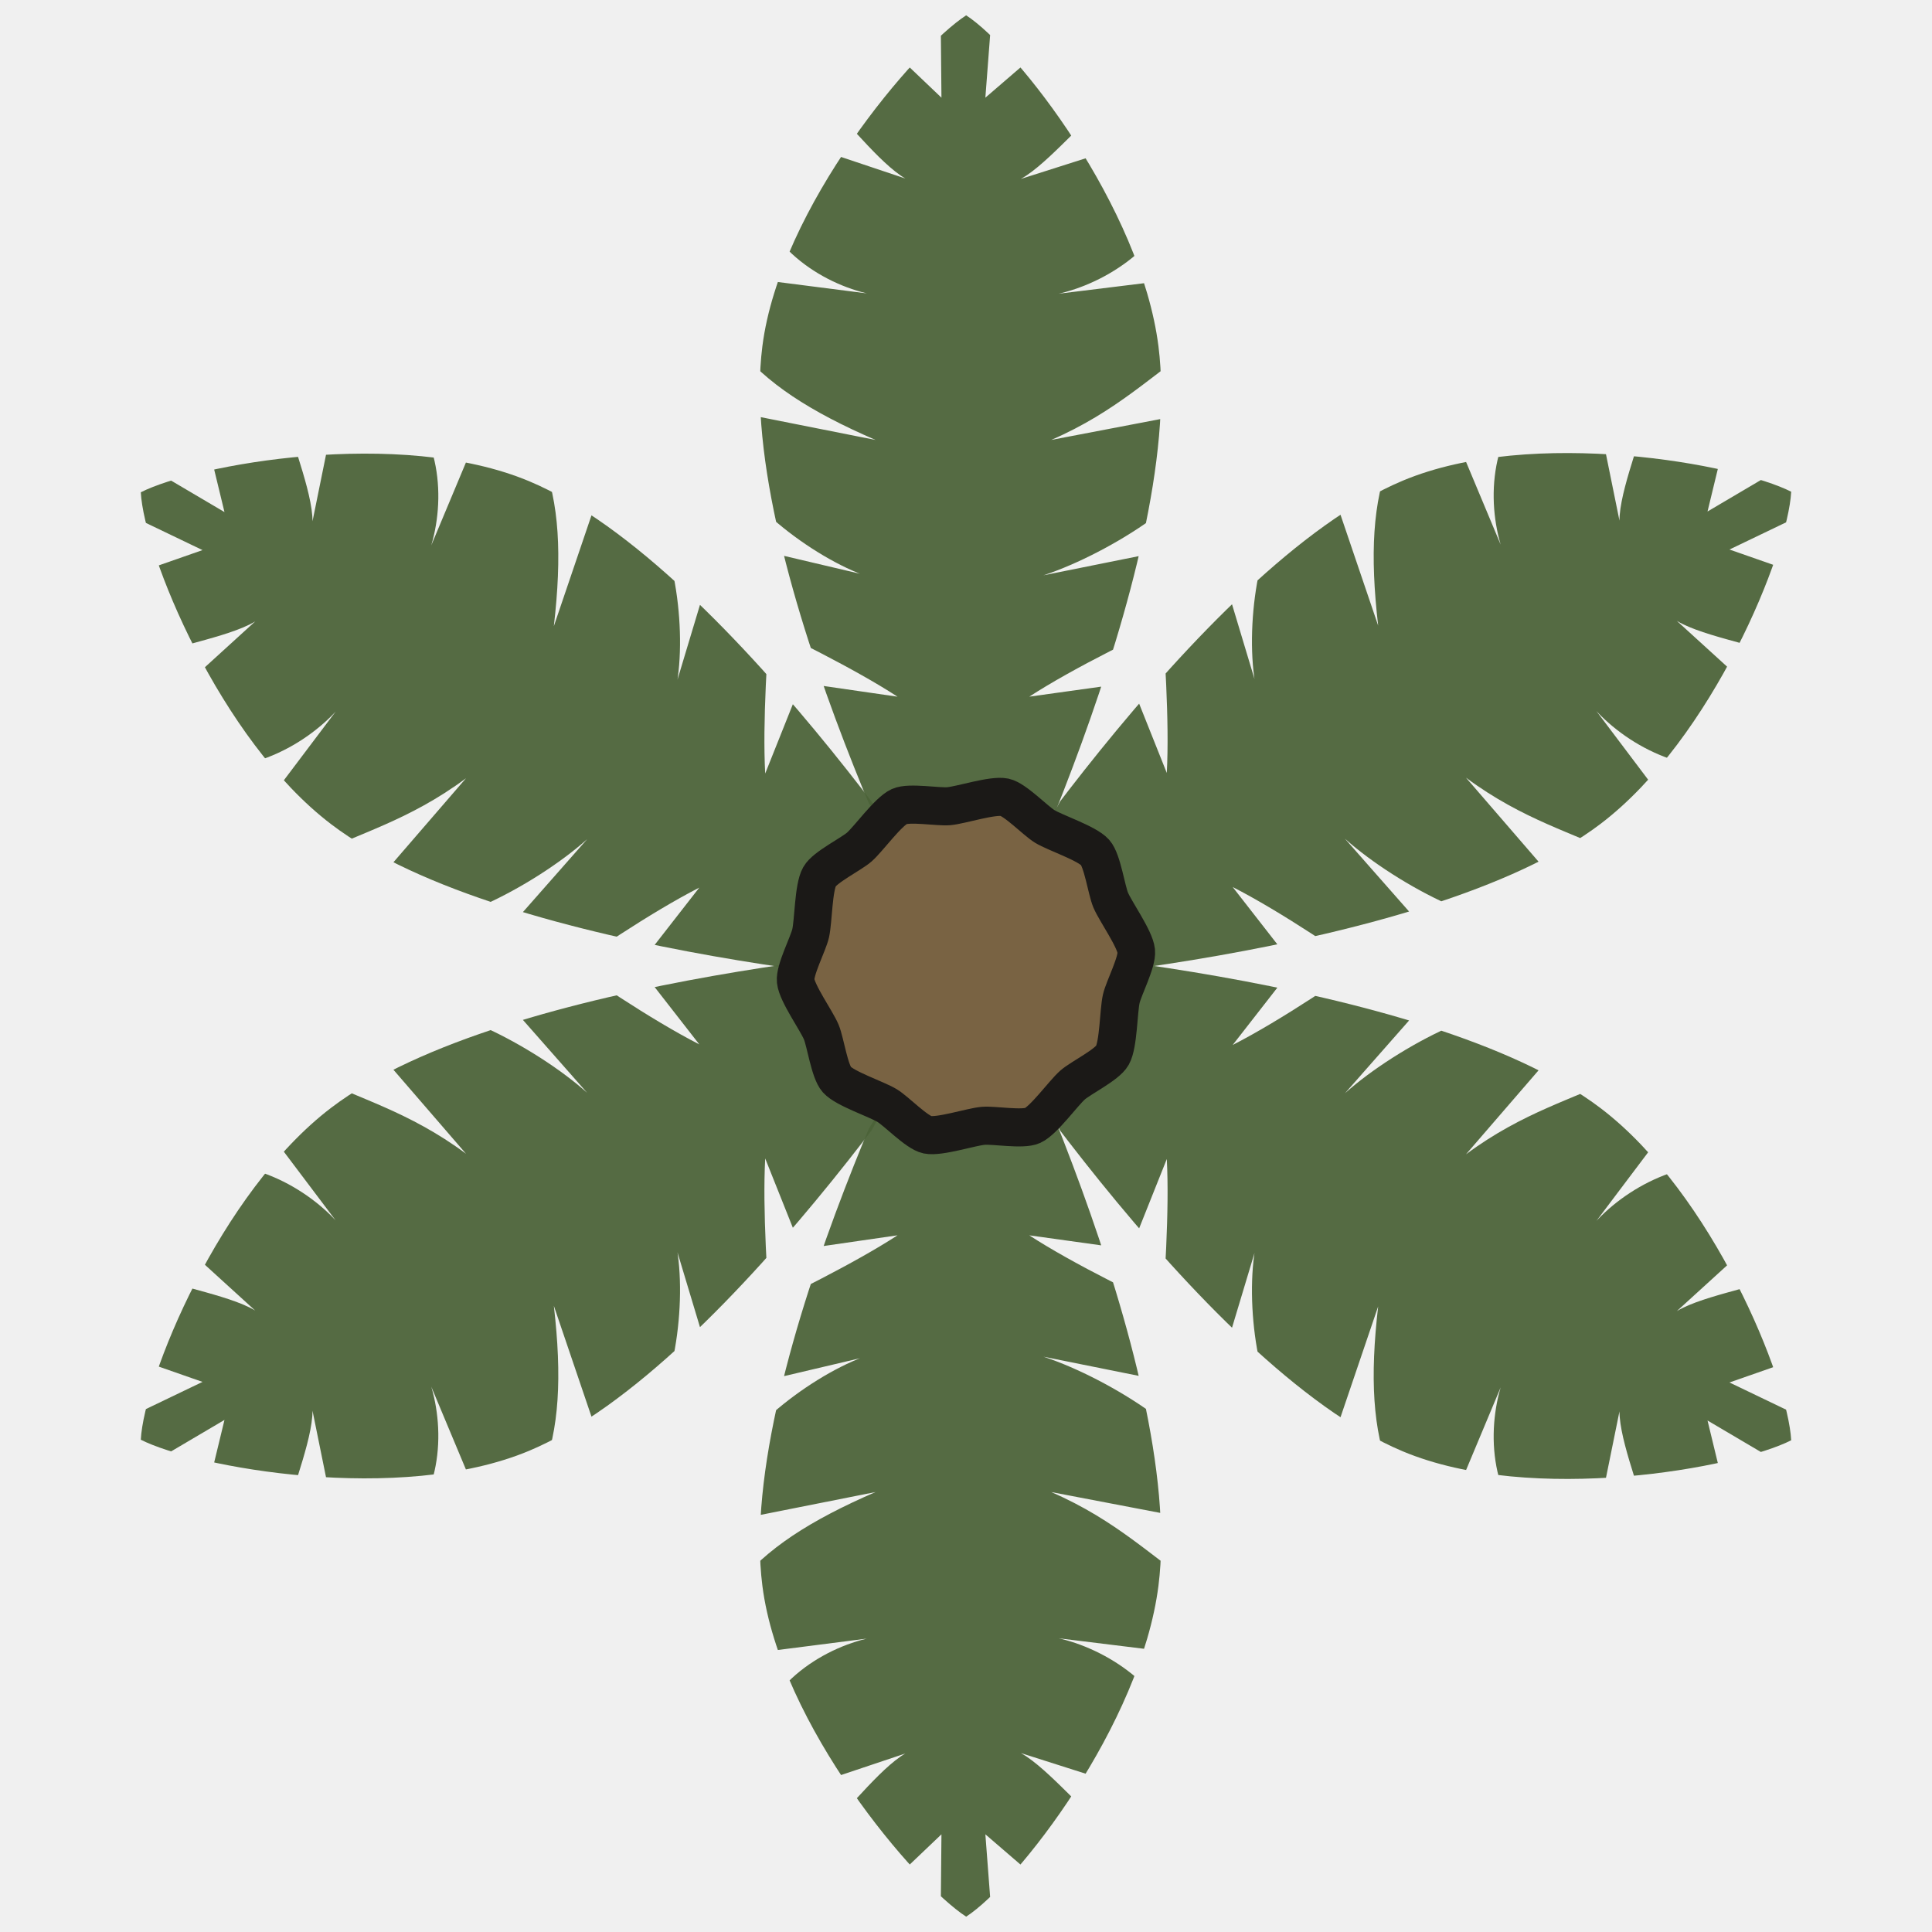
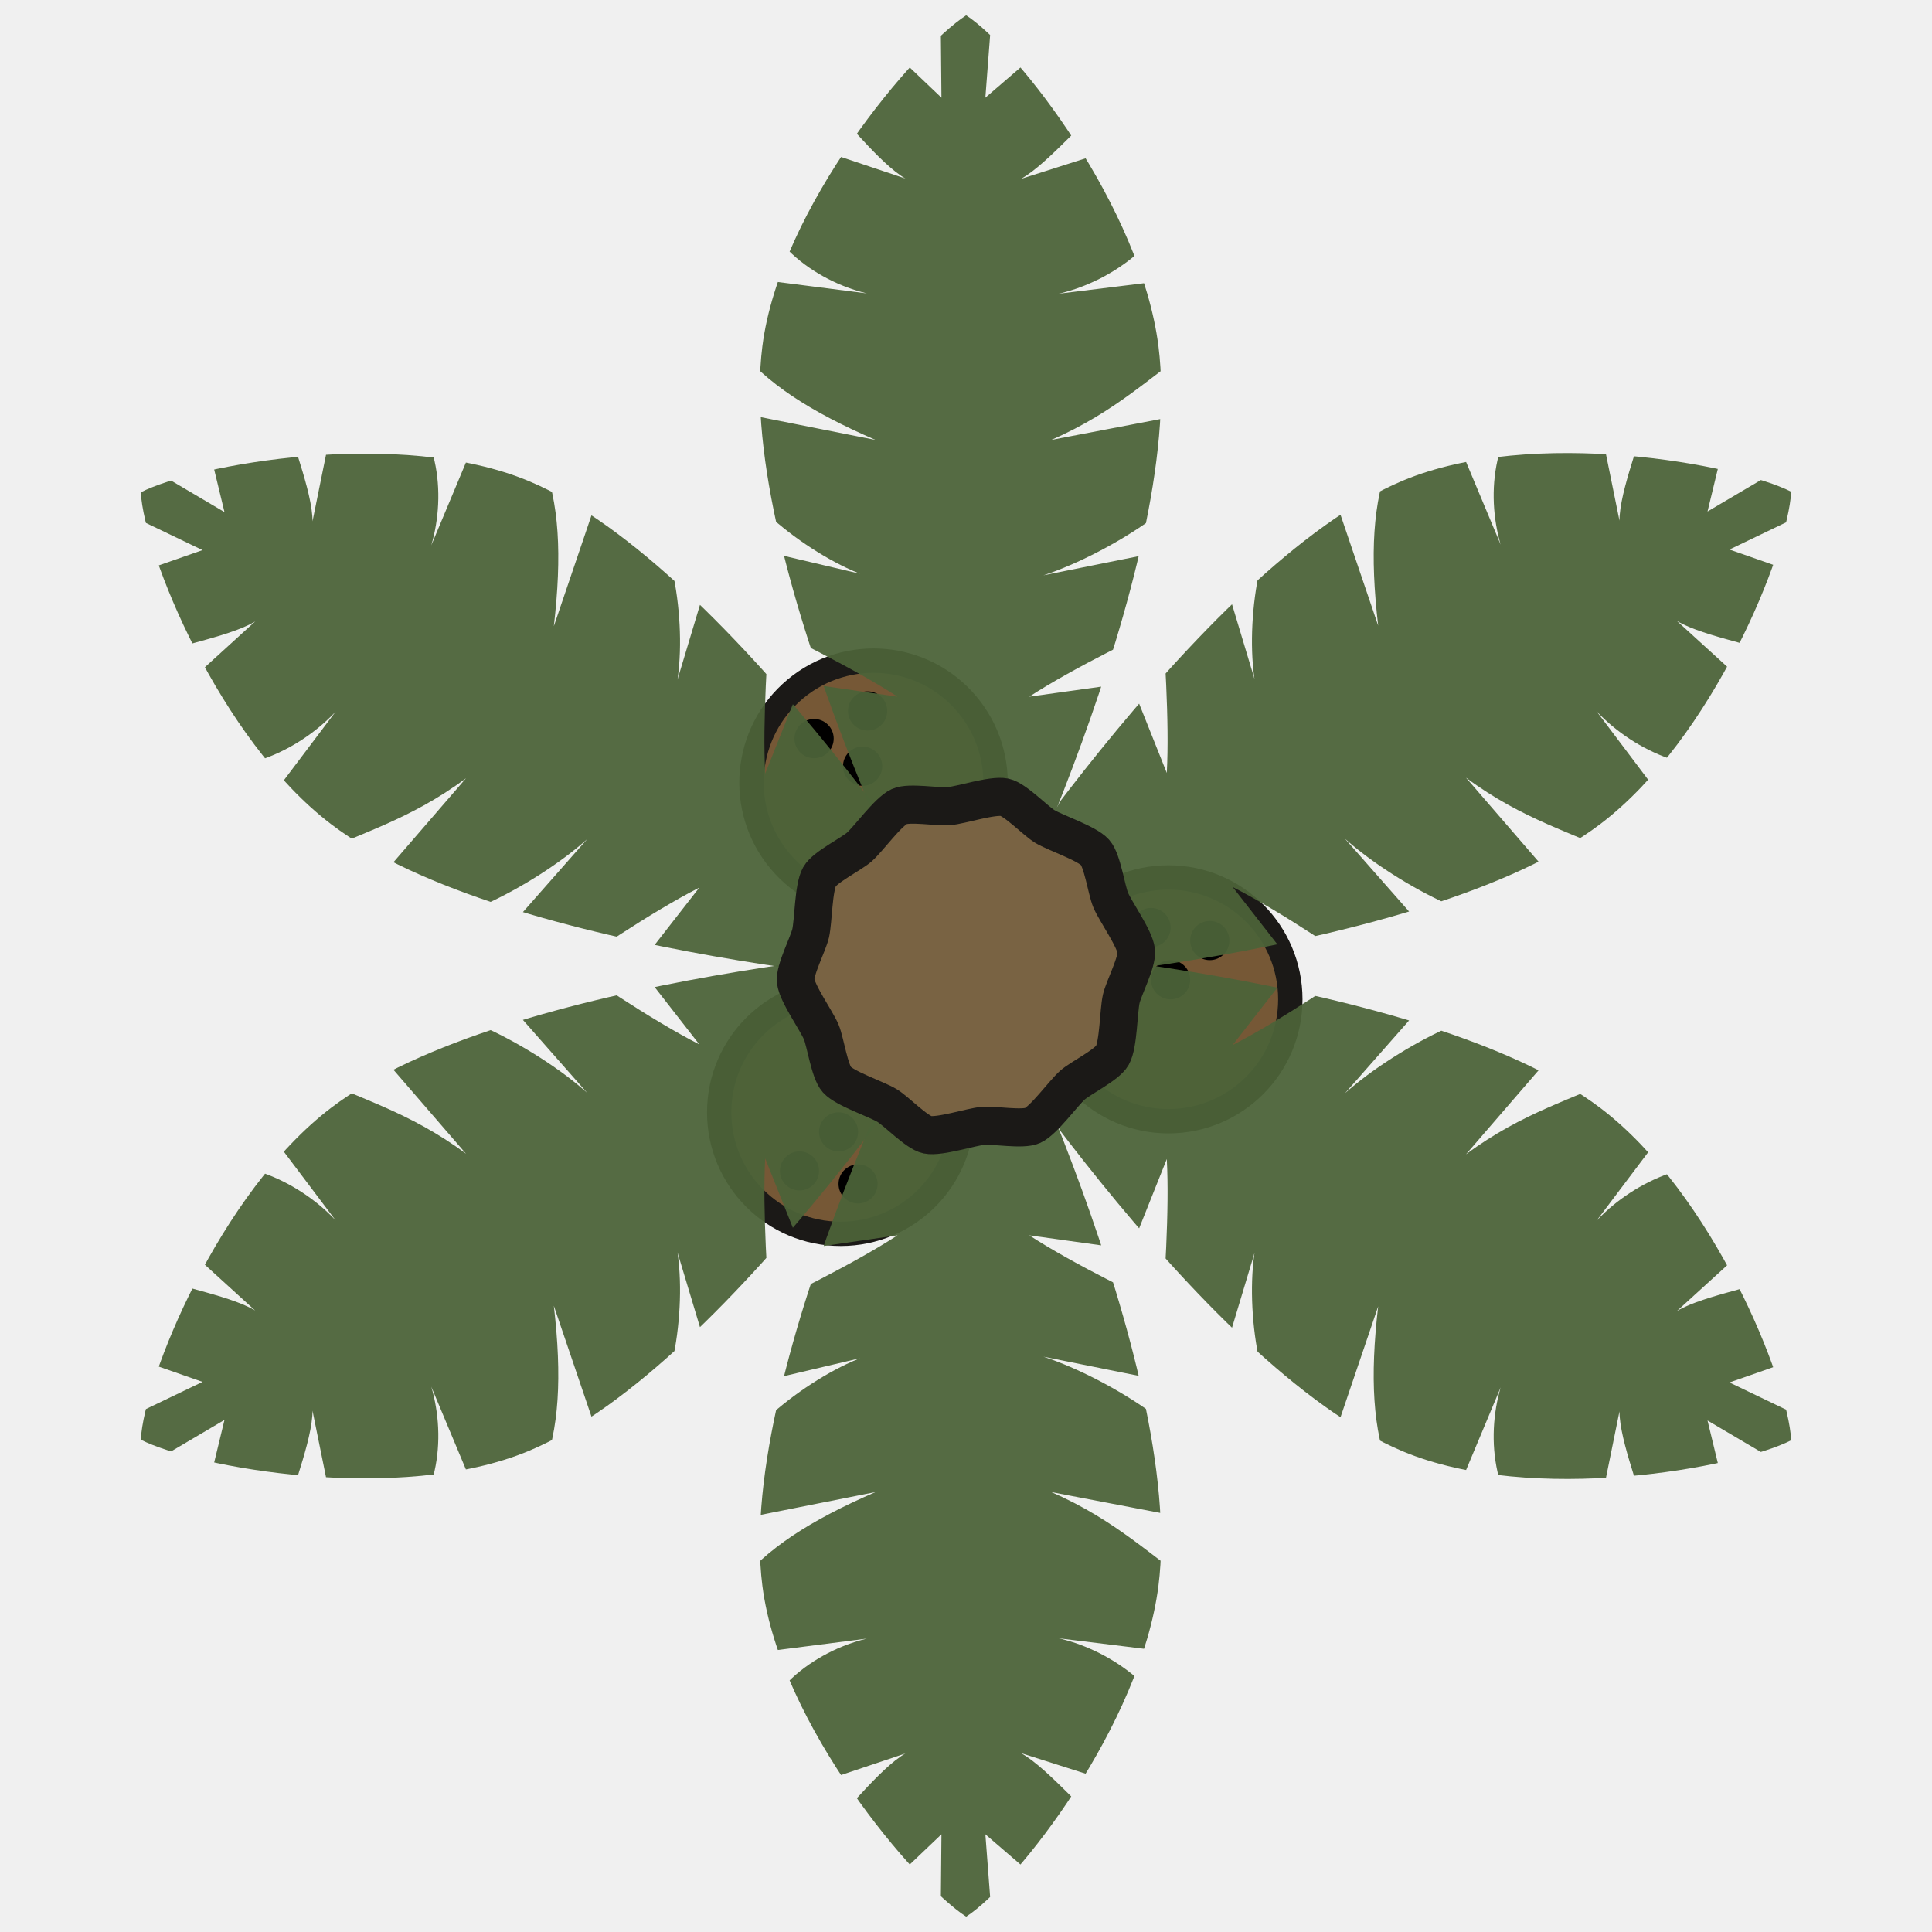
<svg xmlns="http://www.w3.org/2000/svg" width="512" height="512" viewBox="0 0 135.467 135.467" version="1.1" id="svg10588">
  <defs id="defs10582">
    <clipPath clipPathUnits="userSpaceOnUse" id="clipPath7">
      <path id="path8" style="fill:#ffffff;fill-opacity:1;stroke:#474747;stroke-width:0;stroke-dasharray:none" d="m 33.968,0.192 v 0.049 l -0.968,0.759 0.03,2.489 -2.03,-1.489 -2,2 c 0.825,0.633 2.306,2.075 3.168,2.075 L 28,5 26,7 c 0.995,1.661 3.582,2.523 5.306,2.523 L 26,9 25,11 c 1.133,1.11 2.857,1.972 5.444,2.834 l -5.444,-0.833 v 2 c 1.133,1.42 4.582,3.144 6.306,3.144 l -6.306,-1.144 v 2 c 2.151,0.826 4.582,1.73 6.306,2.592 l -5.306,-0.592 3.483,2.94 2.453,3.081 L 33,27 l -2.744,-0.731 3.026,3.731 h 0.718 0.718 l 4.282,-4 -4,1 v -1 l 6.685,-1.973 0.315,-3.027 -5.522,0.592 c 1.724,-0.862 4.56,-1.941 6.522,-2.592 V 17 L 35.616,18.144 c 1.724,0 6.034,-1.724 7.384,-3.144 V 13 l -5.66,0.833 c 2.586,-0.862 4.003,-2.004 5.66,-2.834 L 42,9 36.478,9.523 c 1.724,0 4.31,-0.862 5.522,-2.523 L 40,5 35.616,6.075 c 0.862,0 2.44,-1.464 3.384,-2.075 L 37,2 34.754,3.489 35,1 34.032,0.241 v -0.049 l -0.032,0.025 z" />
    </clipPath>
+     <clipPath clipPathUnits="userSpaceOnUse" id="clipPath7-7">
+       <path id="path8-6" style="fill:#ffffff;fill-opacity:1;stroke:#474747;stroke-width:0;stroke-dasharray:none" d="m 33.968,0.192 v 0.049 L 33,1 V 4 L 31,2 29,4 33,6 V 7 L 28,5 l -2,2 7,3 v 1 l -7,-2 -1,2 8,3.001 v 1 l -8,-2 v 2 l 8,3 v 1 l -8,-2 v 2 l 8,3 v 1 L 26,21 v 2 L 33,26 v 1 l -4,-1 4.282,4 h 0.718 0.718 l 4.282,-4 -4,1 v -1 l 7,-3 v -2 l -7,2 v -1 l 8,-3 v -2 c 0,0 -8.289,5.039 -8,2 v -1 l 8,-3 V 13 L 35,15 V 14 L 43,11 42,9 35,11 V 10 L 42,7 40,5 35,7 V 6 L 39,4 37,2 35,4 V 1 L 34.032,0.241 v -0.049 l -0.032,0.025 z" />
+     </clipPath>
+     <clipPath clipPathUnits="userSpaceOnUse" id="clipPath24">
+       <path id="lpe_path-effect24" style="display:inline;fill:#4c6339;fill-opacity:0.94;stroke:#474747;stroke-width:0;stroke-dasharray:none" class="powerclip" d="m 21.1,-5.4 h 26.074 V 39.178 H 21.1 Z M 34.137,0.537 C 32.351,1.697 27.616,7.252 26.993,12.137 c -0.983,7.705 6.503,22.04 6.503,22.04 l 0.641,-3e-6 0.618,3e-6 c 0,0 7.106,-14.335 6.124,-22.04 C 40.256,7.252 35.923,1.697 34.137,0.537 Z" />
+     </clipPath>
+     <clipPath clipPathUnits="userSpaceOnUse" id="clipPath25">
+       <path style="display:block;fill:#4c6339;fill-opacity:0.94;stroke:#474747;stroke-width:0;stroke-dasharray:none" d="m 5.201,50.474 c 0.112,-2.127 2.756,-8.656 6.675,-11.638 6.182,-4.704 22.149,-5.717 22.149,-5.717 l 0.309,0.535 0.321,0.555 c 0,0 -8.671,13.65 -15.836,16.652 C 14.277,52.764 7.099,51.441 5.201,50.474 Z" id="path26" clip-path="none" />
+     </clipPath>
+     <clipPath clipPathUnits="userSpaceOnUse" id="clipPath27">
+       <path style="display:block;fill:#4c6339;fill-opacity:0.94;stroke:#474747;stroke-width:0;stroke-dasharray:none" d="M 63.062,50.494 C 62.95,48.368 60.306,41.838 56.387,38.856 50.205,34.152 34.238,33.139 34.238,33.139 l -0.309,0.535 -0.321,0.555 c 0,0 8.671,13.65 15.836,16.652 4.542,1.903 11.72,0.58 13.618,-0.387 z" id="path28" clip-path="none" />
+     </clipPath>
  </defs>
-   <g id="g22" transform="matrix(2,0,0,2,-0.529168,2e-7)" style="display:inline">
+   <g id="g2" transform="matrix(2.136365,0,0,2.136365,-20.6175,-49.56558)" style="display:inline">
+     <ellipse style="fill:#765836;fill-opacity:1;stroke:#1b1917;stroke-width:0.8;stroke-dasharray:none;stroke-opacity:1" id="path1" cx="48" cy="56" rx="4" ry="4" />
+     <ellipse style="fill:#010000;fill-opacity:1;stroke:#1b1917;stroke-width:9.58648e-08;stroke-dasharray:none;stroke-opacity:1" id="path2" cx="47.429" cy="53.643" rx="0.643" ry="0.643" />
+     <ellipse style="fill:#010000;fill-opacity:1;stroke:#1b1917;stroke-width:9.58648e-08;stroke-dasharray:none;stroke-opacity:1" id="path2-3" cx="48.071" cy="55.357" rx="0.643" ry="0.643" />
+     <ellipse style="fill:#010000;fill-opacity:1;stroke:#1b1917;stroke-width:9.58648e-08;stroke-dasharray:none;stroke-opacity:1" id="path2-9" cx="49.357" cy="54.071" rx="0.643" ry="0.643" />
+   </g>
+   <g id="g2-1" transform="matrix(1.642559,-1.370156,1.370156,1.642559,-94.32238,28.66166)" style="display:inline">
+     <ellipse style="fill:#765836;fill-opacity:1;stroke:#1b1917;stroke-width:0.8;stroke-dasharray:none;stroke-opacity:1" id="path1-7" cx="48" cy="56" rx="4" ry="4" />
+     <ellipse style="fill:#010000;fill-opacity:1;stroke:#1b1917;stroke-width:9.58648e-08;stroke-dasharray:none;stroke-opacity:1" id="path2-5" cx="47.429" cy="53.643" rx="0.643" ry="0.643" />
+     <ellipse style="fill:#010000;fill-opacity:1;stroke:#1b1917;stroke-width:9.58648e-08;stroke-dasharray:none;stroke-opacity:1" id="path2-3-5" cx="48.071" cy="55.357" rx="0.643" ry="0.643" />
+     <ellipse style="fill:#010000;fill-opacity:1;stroke:#1b1917;stroke-width:9.58648e-08;stroke-dasharray:none;stroke-opacity:1" id="path2-9-4" cx="49.357" cy="54.071" rx="0.643" ry="0.643" />
+   </g>
+   <g id="g2-1-8" transform="matrix(-2.130431,0,0,-2.130431,161.2098,197.2967)" style="display:inline">
+     <ellipse style="fill:#765836;fill-opacity:1;stroke:#1b1917;stroke-width:0.8;stroke-dasharray:none;stroke-opacity:1" id="path1-7-8" cx="48" cy="56" rx="4" ry="4" />
+     <ellipse style="fill:#010000;fill-opacity:1;stroke:#1b1917;stroke-width:9.58648e-08;stroke-dasharray:none;stroke-opacity:1" id="path2-5-3" cx="47.429" cy="53.643" rx="0.643" ry="0.643" />
+     <ellipse style="fill:#010000;fill-opacity:1;stroke:#1b1917;stroke-width:9.58648e-08;stroke-dasharray:none;stroke-opacity:1" id="path2-3-5-5" cx="48.071" cy="55.357" rx="0.643" ry="0.643" />
+     <ellipse style="fill:#010000;fill-opacity:1;stroke:#1b1917;stroke-width:9.58648e-08;stroke-dasharray:none;stroke-opacity:1" id="path2-9-4-2" cx="49.357" cy="54.071" rx="0.643" ry="0.643" />
+   </g>
+   <g id="g22" transform="matrix(2,0,0,2,-0.529168,0)" style="display:inline">
    <path style="fill:#4c6339;fill-opacity:0.94;stroke:#474747;stroke-width:0;stroke-dasharray:none" d="M 34,1 C 36,2 40.852,6.789 41.549,11 42.65,17.643 34.692,30 34.692,30 l -0.692,-10e-7 -0.718,10e-7 c 0,0 -8.383,-12.357 -7.282,-19 0.698,-4.211 6,-9 8,-10 z" id="path16" clip-path="url(#clipPath7)" transform="matrix(0.8930212,0,0,1.16,3.774194,-0.6227514)" />
    <path style="fill:#4c6339;fill-opacity:0.94;stroke:#474747;stroke-width:0;stroke-dasharray:none" d="M 34,1 C 36,2 40.852,6.789 41.549,11 42.65,17.643 34.692,30 34.692,30 l -0.692,-10e-7 -0.718,10e-7 c 0,0 -8.383,-12.357 -7.282,-19 0.698,-4.211 6,-9 8,-10 z" id="path4" clip-path="url(#clipPath7)" transform="matrix(-0.4465106,-0.7733791,1.00459,-0.58,19.37769,77.34913)" />
    <path style="fill:#4c6339;fill-opacity:0.94;stroke:#474747;stroke-width:0;stroke-dasharray:none" d="M 34,1 C 36,2 40.852,6.789 41.549,11 42.65,17.643 34.692,30 34.692,30 l -0.692,-10e-7 -0.718,10e-7 c 0,0 -8.383,-12.357 -7.282,-19 0.698,-4.211 6,-9 8,-10 z" id="path5" clip-path="url(#clipPath7)" transform="matrix(0.4465106,-0.7733791,-1.00459,-0.58,48.88481,77.36933)" />
    <path style="fill:#4c6339;fill-opacity:0.94;stroke:#474747;stroke-width:0;stroke-dasharray:none" d="M 34,1 C 36,2 40.852,6.789 41.549,11 42.65,17.643 34.692,30 34.692,30 l -0.692,-10e-7 -0.718,10e-7 c 0,0 -8.383,-12.357 -7.282,-19 0.698,-4.211 6,-9 8,-10 z" id="path19" clip-path="url(#clipPath7)" transform="matrix(0.8930212,0,0,-1.16,3.774194,68.35608)" />
    <path style="fill:#4c6339;fill-opacity:0.94;stroke:#474747;stroke-width:0;stroke-dasharray:none" d="M 34,1 C 36,2 40.852,6.789 41.549,11 42.65,17.643 34.692,30 34.692,30 l -0.692,-10e-7 -0.718,10e-7 c 0,0 -8.383,-12.357 -7.282,-19 0.698,-4.211 6,-9 8,-10 z" id="path20" clip-path="url(#clipPath7)" transform="matrix(-0.4465106,0.7733791,1.00459,0.58,19.37769,-9.615794)" />
    <path style="fill:#4c6339;fill-opacity:0.94;stroke:#474747;stroke-width:0;stroke-dasharray:none" d="M 34,1 C 36,2 40.852,6.789 41.549,11 42.65,17.643 34.692,30 34.692,30 l -0.692,-10e-7 -0.718,10e-7 c 0,0 -8.383,-12.357 -7.282,-19 0.698,-4.211 6,-9 8,-10 z" id="path21" clip-path="url(#clipPath7)" transform="matrix(0.4465106,0.7733791,-1.00459,0.58,48.88481,-9.635996)" />
  </g>
  <path style="display:inline;fill:#796343;fill-opacity:1;stroke:#1b1917;stroke-width:0.644;stroke-miterlimit:4;stroke-dasharray:none;stroke-opacity:1" id="path13" d="m 24.855,276.148 c -0.092,0.162 -0.541,0.379 -0.682,0.501 -0.161,0.14 -0.491,0.597 -0.686,0.685 -0.17,0.076 -0.661,-0.011 -0.846,0.005 -0.212,0.018 -0.748,0.194 -0.957,0.151 -0.182,-0.038 -0.528,-0.397 -0.688,-0.493 -0.183,-0.11 -0.72,-0.283 -0.863,-0.44 -0.125,-0.138 -0.194,-0.632 -0.266,-0.803 -0.083,-0.196 -0.416,-0.652 -0.439,-0.864 -0.02,-0.185 0.215,-0.625 0.257,-0.806 0.048,-0.208 0.046,-0.772 0.152,-0.957 0.092,-0.162 0.541,-0.379 0.682,-0.501 0.161,-0.14 0.491,-0.597 0.686,-0.685 0.17,-0.076 0.661,0.011 0.846,-0.005 0.212,-0.018 0.748,-0.194 0.957,-0.151 0.182,0.038 0.528,0.397 0.688,0.493 0.183,0.11 0.72,0.283 0.863,0.44 0.125,0.138 0.194,0.632 0.266,0.803 0.083,0.196 0.416,0.652 0.439,0.864 0.02,0.185 -0.215,0.625 -0.257,0.806 -0.048,0.208 -0.046,0.772 -0.152,0.957 z" transform="matrix(4.092343,0,0,4.147811,-23.71693,-1071.41)" />
</svg>
